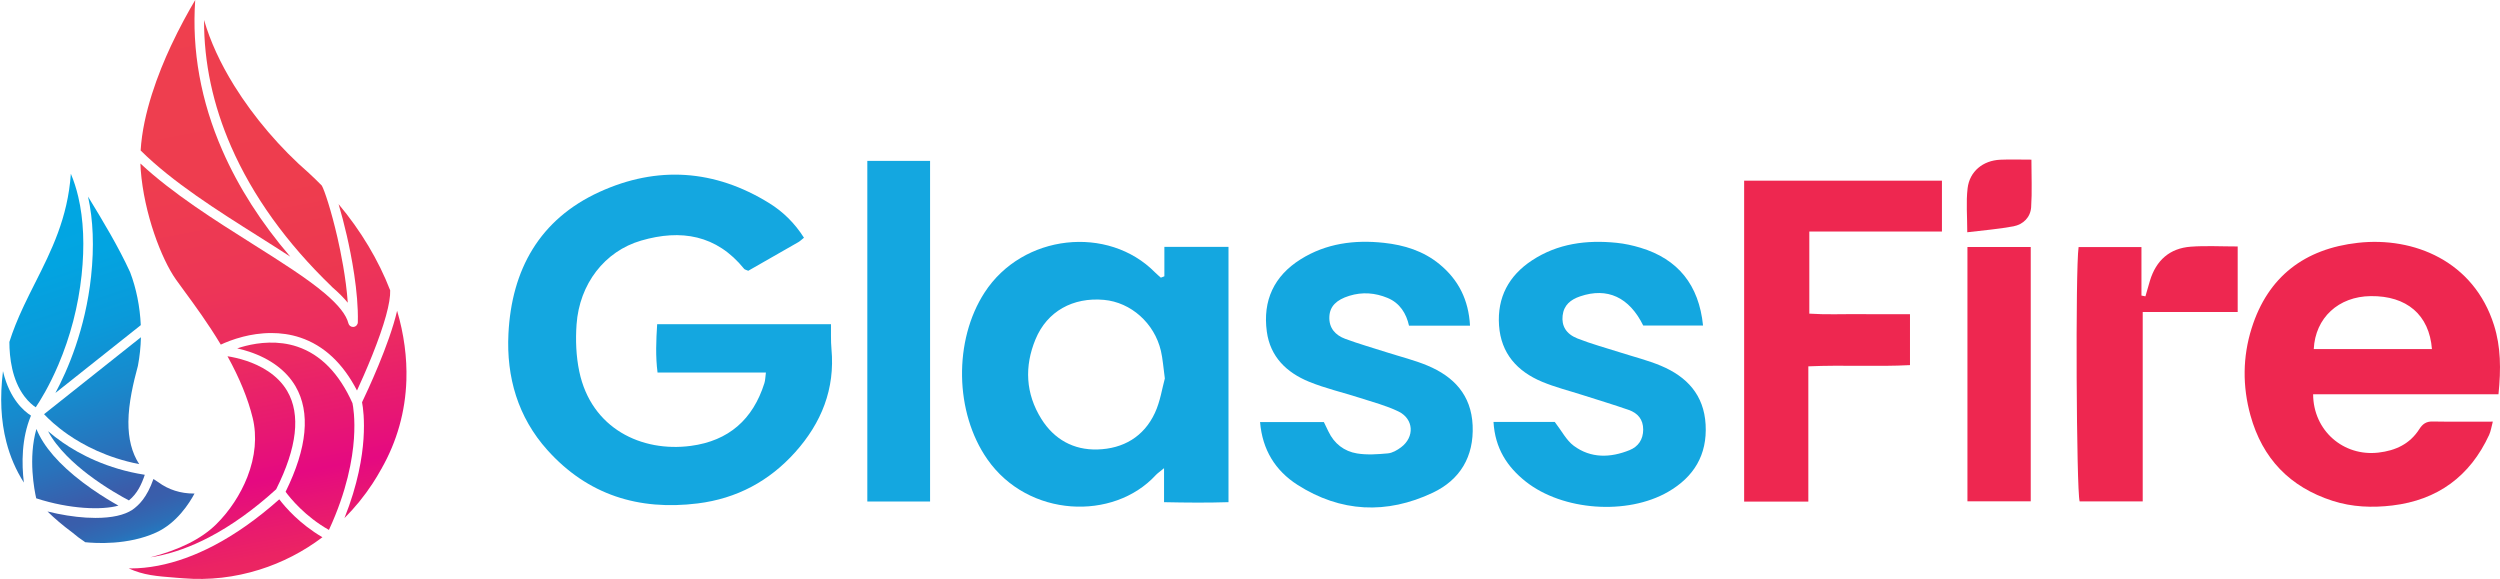
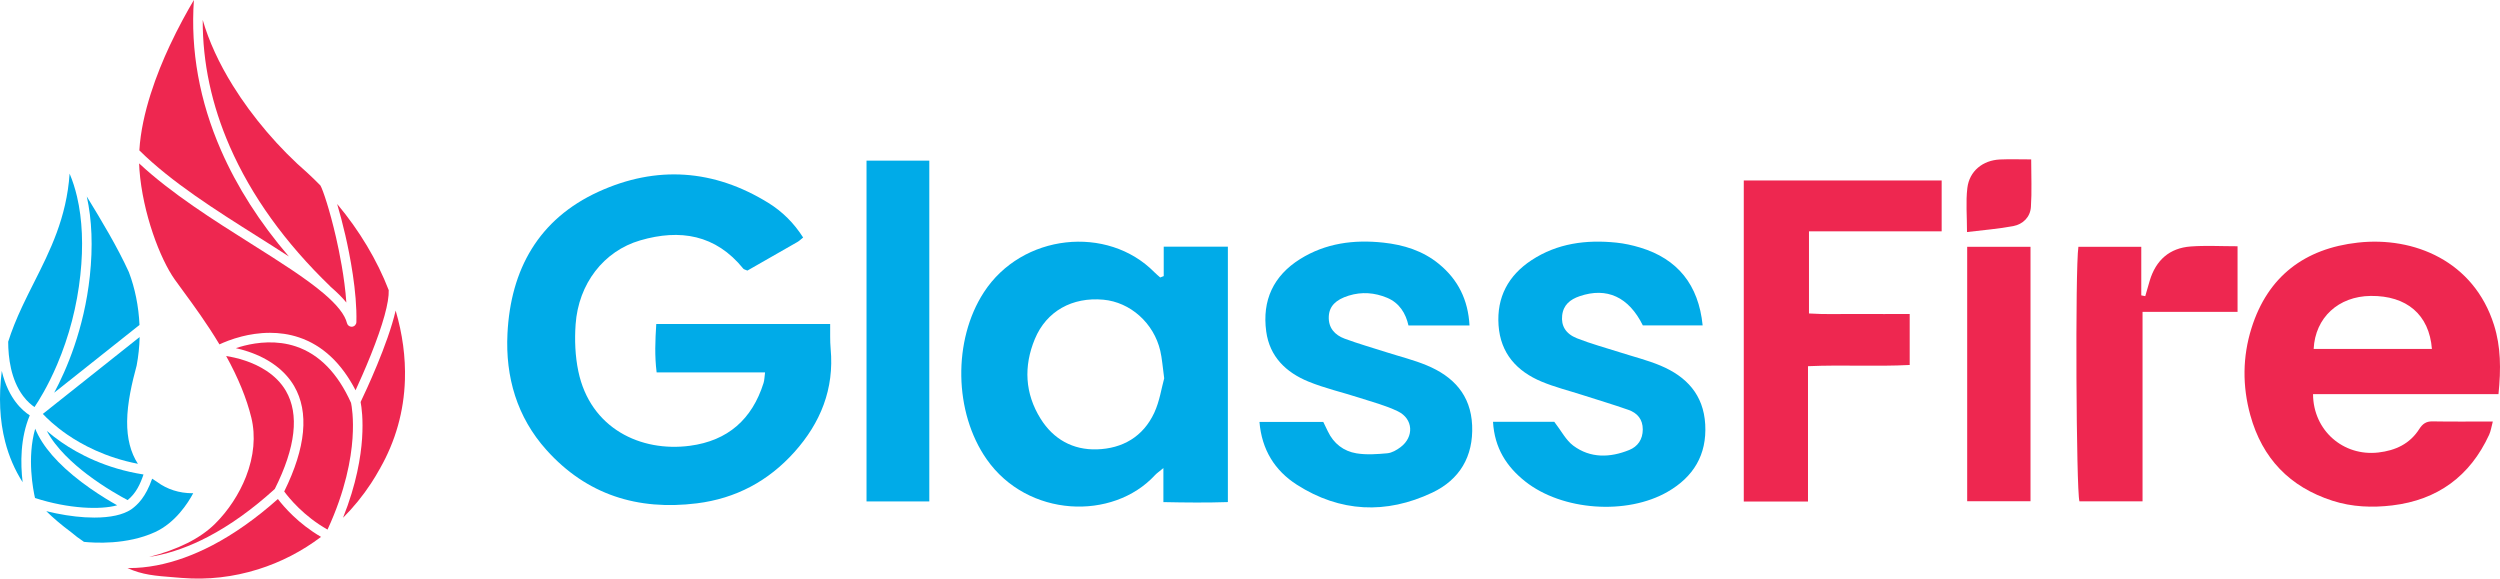
- <svg xmlns="http://www.w3.org/2000/svg" xmlns:xlink="http://www.w3.org/1999/xlink" id="Layer_2" data-name="Layer 2" viewBox="0 0 5206.36 1205.68">
-   <defs>
-     <style>
-       .cls-1 {
-         fill: url(#linear-gradient-13);
-       }
- 
-       .cls-2 {
-         fill: url(#linear-gradient-2);
-       }
- 
-       .cls-3 {
-         fill: url(#linear-gradient-10);
-       }
- 
-       .cls-4 {
-         fill: url(#linear-gradient-12);
-       }
- 
-       .cls-5 {
-         fill: url(#linear-gradient-4);
-       }
- 
-       .cls-6 {
-         fill: url(#linear-gradient-3);
-       }
- 
-       .cls-7 {
-         fill: url(#linear-gradient-5);
-       }
- 
-       .cls-8 {
-         fill: url(#linear-gradient-8);
-       }
- 
-       .cls-9 {
-         fill: url(#linear-gradient-14);
-       }
- 
-       .cls-10 {
-         fill: #ee2750;
-       }
- 
-       .cls-11 {
-         fill: url(#linear-gradient-7);
-       }
- 
-       .cls-12 {
-         fill: url(#linear-gradient-9);
-       }
- 
-       .cls-13 {
-         fill: url(#linear-gradient-11);
-       }
- 
-       .cls-14 {
-         fill: url(#linear-gradient-6);
-       }
- 
-       .cls-15 {
-         fill: #14a7e0;
-       }
- 
-       .cls-16 {
-         fill: url(#linear-gradient);
-       }
-     </style>
-     <linearGradient id="linear-gradient" x1="469.95" y1="-189.82" x2="776.46" y2="1399.49" gradientUnits="userSpaceOnUse">
-       <stop offset="0" stop-color="#ef404e" />
-       <stop offset=".36" stop-color="#ee3d4e" />
-       <stop offset=".51" stop-color="#ec3651" />
-       <stop offset=".63" stop-color="#e82a55" />
-       <stop offset=".73" stop-color="#e4185a" />
-       <stop offset=".73" stop-color="#e4185b" />
-       <stop offset=".79" stop-color="#e82459" />
-       <stop offset=".88" stop-color="#ec2d57" />
-       <stop offset="1" stop-color="#ee3157" />
-     </linearGradient>
-     <linearGradient id="linear-gradient-2" x1="335.32" y1="-163.85" x2="641.82" y2="1425.45" gradientUnits="userSpaceOnUse">
-       <stop offset="0" stop-color="#ef404e" />
-       <stop offset=".33" stop-color="#ee3d4f" />
-       <stop offset=".47" stop-color="#ed3656" />
-       <stop offset=".58" stop-color="#eb2a62" />
-       <stop offset=".67" stop-color="#e71872" />
-       <stop offset=".73" stop-color="#e50981" />
-       <stop offset=".77" stop-color="#e71574" />
-       <stop offset=".83" stop-color="#eb2463" />
-       <stop offset=".91" stop-color="#ed2e5a" />
-       <stop offset="1" stop-color="#ee3157" />
-     </linearGradient>
-     <linearGradient id="linear-gradient-3" x1="240.51" y1="-145.57" x2="547.02" y2="1443.73" xlink:href="#linear-gradient-2" />
-     <linearGradient id="linear-gradient-4" x1="566.67" y1="-208.47" x2="873.18" y2="1380.83" xlink:href="#linear-gradient-2" />
-     <linearGradient id="linear-gradient-5" x1="423.91" y1="-180.94" x2="730.42" y2="1408.36" xlink:href="#linear-gradient-2" />
-     <linearGradient id="linear-gradient-6" x1="428.05" y1="-181.74" x2="734.56" y2="1407.57" xlink:href="#linear-gradient-2" />
-     <linearGradient id="linear-gradient-7" x1="220.42" y1="-141.69" x2="526.92" y2="1447.61" xlink:href="#linear-gradient-2" />
-     <linearGradient id="linear-gradient-8" x1="53.23" y1="374.02" x2="329.51" y2="1183.59" gradientUnits="userSpaceOnUse">
-       <stop offset="0" stop-color="#00a8e4" />
-       <stop offset=".22" stop-color="#02a4e1" />
-       <stop offset=".39" stop-color="#0a9ada" />
-       <stop offset=".54" stop-color="#178acd" />
-       <stop offset=".69" stop-color="#2972bb" />
-       <stop offset=".8" stop-color="#3c5ba9" />
-       <stop offset=".84" stop-color="#385fac" />
-       <stop offset=".89" stop-color="#2d6db6" />
-       <stop offset=".94" stop-color="#1c83c8" />
-       <stop offset=".99" stop-color="#03a3e0" />
-       <stop offset="1" stop-color="#00a8e4" />
-     </linearGradient>
-     <linearGradient id="linear-gradient-9" x1="-118.69" y1="432.69" x2="157.59" y2="1242.26" xlink:href="#linear-gradient-8" />
-     <linearGradient id="linear-gradient-10" x1="11.36" y1="388.31" x2="287.64" y2="1197.88" xlink:href="#linear-gradient-8" />
-     <linearGradient id="linear-gradient-11" x1="24.53" y1="383.82" x2="300.81" y2="1193.38" xlink:href="#linear-gradient-8" />
-     <linearGradient id="linear-gradient-12" x1="81.3" y1="364.44" x2="357.58" y2="1174.01" xlink:href="#linear-gradient-8" />
-     <linearGradient id="linear-gradient-13" x1="25.72" y1="383.41" x2="302" y2="1192.98" xlink:href="#linear-gradient-8" />
-     <linearGradient id="linear-gradient-14" x1="-55.4" y1="411.1" x2="220.88" y2="1220.66" xlink:href="#linear-gradient-8" />
-   </defs>
+ <svg xmlns="http://www.w3.org/2000/svg" id="Layer_2" data-name="Layer 2" viewBox="0 0 5203.82 1204.32">
  <g>
-     <path class="cls-16" d="M690.42,596.41c.42.4.8.85,1.15,1.32,13.59,11.68,24.35,22.45,32.68,32.7-3.59-52.1-14.89-106.91-21.52-135.78-13.01-56.62-27.17-98.89-32.55-108.13-8.7-8.9-17.67-17.62-26.68-25.91-59.51-51.57-114.85-116.33-155.83-182.35-28.91-46.57-49.96-92.46-62.72-136.67-.36,88.6,18.56,177.18,56.34,263.59,44.94,102.79,115.3,200.77,209.14,291.23Z" />
-     <path class="cls-2" d="M536.96,491.41c23.61,14.88,46.17,29.1,67.52,43.09-60.39-70.33-107.93-144.71-141.43-221.35-44.85-102.58-63.83-207.87-56.48-313.15-13.9,23.43-32.51,56.83-50.57,95.53-26.23,56.22-58.41,139.53-63.12,217.85,66.99,66.38,161.06,125.68,244.09,178.02Z" />
-     <path class="cls-6" d="M325.3,1158.58c35.71-6.84,72.84-20.22,110.34-39.79,46.13-24.07,93.06-57.66,139.48-99.84,43.58-86.94,51.4-155.65,23.22-204.24-20.65-35.61-57.66-54.02-85.07-63.19-15.19-5.08-29.22-7.99-39.51-9.62,25.15,45.5,42.81,88.72,52.49,128.51,9.26,38.08,5.42,80.59-11.13,122.93-14.16,36.23-37.19,71.22-64.86,98.52-30.59,30.18-76.7,53.31-137.14,68.81,4.03-.61,8.09-1.3,12.18-2.09Z" />
-     <path class="cls-5" d="M753.97,837.71c1.95,10.15,5.75,36.38,3.04,76.51-2.48,36.67-11.45,94.35-39.67,164.72,21.7-21.65,41.26-45.67,58.25-71.54,6.61-10.05,12.93-20.55,18.79-31.22l2.24,1.1-2.16-1.23c32.32-56.82,49.77-118.8,51.86-184.23,1.51-47.23-4.99-95.85-19.32-144.66-16.13,69.99-62.57,168.78-73.02,190.55Z" />
-     <path class="cls-7" d="M384.46,606.95c20.78,28.31,49.14,66.93,75.36,110.73,8.91-4.21,25.31-11.13,46.52-16.53,15.91-4.05,36.25-7.59,58.71-7.59,19.09,0,39.71,2.55,60.47,9.52,48.99,16.44,88.65,53.5,117.94,110.18,7.43-16.09,19.83-43.66,31.86-73.69,25.37-63.37,38.24-110,37.24-134.93-24.16-62.59-61.19-124.43-107.46-179.56,5.9,19.78,11.84,42.45,17.04,65.11,9.31,40.5,24.68,117.86,23.05,181-.13,4.95-3.94,9.09-8.86,9.64-.36.04-.73.06-1.1.06-4.57,0-8.54-3.1-9.65-7.53-4.42-17.63-20.34-37.91-48.68-61.99-37.55-31.9-92.44-66.49-150.54-103.12-78.27-49.34-166.76-105.12-233.96-167.74.12,4.5.34,8.91.66,13.17,6.87,90.8,42.98,185.54,73.47,228.59,5.14,7.25,11.07,15.33,17.93,24.68Z" />
-     <path class="cls-14" d="M734.03,839.59c-27.57-61.69-66.17-101.26-114.74-117.6-40.46-13.61-80.84-8.42-107.6-1.67-5.92,1.49-11.84,3.23-17.71,5.18,8.59,1.94,17.02,4.28,25.18,6.99,44.15,14.69,77.47,39.64,96.36,72.15,31.39,54.03,24.4,127.89-20.76,219.54,9.59,13.03,40.47,51.36,90.24,79.41,37.76-81.41,49.18-148.12,52.09-189.9,2.95-42.45-1.9-68.64-3.05-74.09Z" />
-     <path class="cls-11" d="M581.6,1039.89c-45.44,40.43-91.43,72.9-136.75,96.54-39.22,20.46-78.18,34.49-115.8,41.69-19.58,3.75-38.68,5.65-56.77,5.65-1.41.01-2.81-.01-4.2-.03,31.18,14.16,56.79,16.15,99.78,19.49l.26.02c4.4.34,8.96.7,13.71,1.08h.12c53.35,4.32,106.71-1.74,158.55-18.01,47.19-14.81,91.24-37.52,130.97-67.52-47.29-27.52-77.55-62.77-89.87-78.9Z" />
-     <path class="cls-8" d="M91.74,862.57c8.68,9.25,25.54,25.59,50.6,42.87,30.2,20.84,80.02,48.05,147.54,61.08-15.23-23.32-22.79-52.97-22.47-88.24.36-39.38,10.22-81.01,19.83-116.54,3.68-19.38,5.78-39.34,6.23-59.42l-201.74,160.25Z" />
-     <path class="cls-12" d="M64.53,865.55c-7.81-5.01-18.73-13.7-29.47-27.93-9.47-12.54-21.56-33.45-28.85-64.69-6.68,54.8-4.36,103.16,7.02,147.45,7.86,30.59,19.82,58.35,36.44,84.55-4.71-39.35-4.99-92.16,14.85-139.38Z" />
-     <path class="cls-3" d="M100.03,897.95c19.25,36.39,55.39,68.71,83.62,90.21,36.78,28,72.65,47.6,84.83,53.98,17.83-14.54,26.55-34.08,33.04-53.38-78.63-12.26-136.33-43.28-171.03-67.31-10.77-7.46-20.98-15.33-30.46-23.5Z" />
-     <path class="cls-13" d="M50.57,825.13c9.03,12.09,18.19,19.34,23.82,23.09,8.63-12.74,27.9-43.35,47.08-88.4,25.23-59.25,41.54-122.08,48.46-186.74,6.52-60.86,4.18-115.79-6.94-163.27-4.01-17.12-9.19-33.21-15.44-47.97-6.35,92.25-40.75,160.5-74.05,226.58-7.98,15.83-16.23,32.2-23.94,48.61v.47l-.42.42c-12.93,27.6-22.34,51.19-29.59,74.17.04,32.76,5.47,78.83,31.01,113.03Z" />
-     <path class="cls-4" d="M183.32,409.38c10.82,48.7,12.98,104.46,6.41,165.81-11.89,111.03-49.39,196.63-74.34,243.16l177.79-141.22c-1.72-38.55-9.38-76.64-22.19-110.23-24.09-52.57-56.11-105.8-87.68-157.53Z" />
-     <path class="cls-1" d="M405.12,1027.82c-.57,0-1.14.01-1.71.01-27.24,0-52.62-8.09-73.42-23.4-3.58-2.13-7.08-4.44-10.45-6.9-13.55,38.65-30.33,54.45-43.54,63.92-.12.09-.23.16-.34.23-17.07,11.21-42.89,16.89-76.74,16.89-6.32,0-12.94-.21-19.66-.62-25.13-1.53-53.35-6.03-80.38-12.79,15.03,14.77,31.95,29.09,51.48,43.58h0c.14.11.28.22.42.34,10.97,9.11,13.79,11.23,25.13,18.93.5.34.96.72,1.39,1.14,21.02,2.23,89.31,6.68,148.23-20.33,42.5-19.48,68.71-60.66,79.57-81.01Z" />
-     <path class="cls-9" d="M246.66,1052.95c-3.64-2.04-7.34-4.15-11.04-6.31-15.59-9.11-39.24-23.82-63.4-42.17-49.21-37.35-81.6-74.7-96.39-111.14-17.46,60.9-4.15,128.01-.4,144.43,70.13,22.79,137.28,24.85,171.22,15.19Z" />
+     <path d="M687.15,595.74c.42.4.8.84,1.15,1.32,13.58,11.67,24.33,22.42,32.64,32.66-3.58-52.04-14.87-106.79-21.5-135.63-13-56.55-27.14-98.78-32.51-108.01-8.69-8.89-17.65-17.6-26.65-25.89-59.44-51.51-114.72-116.19-155.66-182.14-28.88-46.52-49.9-92.36-62.65-136.52-.36,88.5,18.54,176.98,56.27,263.29,44.89,102.67,115.17,200.54,208.9,290.91Z" fill="#ee2750" />
+     <path d="M533.86,490.85c23.58,14.87,46.11,29.07,67.44,43.04-60.32-70.25-107.81-144.55-141.27-221.1-44.79-102.46-63.76-207.64-56.42-312.8-13.88,23.4-32.48,56.77-50.51,95.42-26.2,56.16-58.34,139.38-63.05,217.61,66.92,66.31,160.88,125.54,243.81,177.82Z" fill="#ee2750" />
+     <path d="M322.45,1157.27c35.67-6.83,72.75-20.2,110.21-39.75,46.08-24.04,92.95-57.59,139.32-99.73,43.54-86.84,51.34-155.48,23.2-204.01-20.63-35.57-57.59-53.96-84.97-63.12-15.17-5.08-29.19-7.98-39.47-9.61,25.13,45.45,42.76,88.62,52.43,128.37,9.25,38.04,5.41,80.5-11.11,122.79-14.14,36.19-37.15,71.14-64.79,98.41-30.55,30.14-76.62,53.25-136.98,68.73,4.03-.61,8.09-1.3,12.16-2.08Z" fill="#ee2750" />
+     <path d="M750.63,836.77c1.95,10.14,5.74,36.34,3.03,76.42-2.48,36.63-11.43,94.24-39.62,164.54,21.68-21.63,41.21-45.62,58.18-71.46,6.6-10.04,12.92-20.53,18.77-31.18l2.23,1.1-2.16-1.23c32.29-56.75,49.72-118.67,51.8-184.02,1.51-47.18-4.98-95.74-19.3-144.5-16.11,69.91-62.5,168.59-72.94,190.33Z" fill="#ee2750" />
+     <path d="M381.53,606.26c20.76,28.28,49.08,66.85,75.27,110.6,8.9-4.2,25.28-11.12,46.46-16.51,15.89-4.04,36.21-7.58,58.64-7.58,19.07,0,39.67,2.55,60.4,9.51,48.94,16.42,88.55,53.44,117.81,110.06,7.43-16.08,19.81-43.61,31.82-73.61,25.35-63.3,38.2-109.88,37.2-134.77-24.13-62.52-61.12-124.29-107.34-179.36,5.89,19.76,11.82,42.4,17.03,65.04,9.3,40.45,24.65,117.73,23.02,180.8-.13,4.95-3.93,9.08-8.85,9.63-.36.04-.73.06-1.1.06-4.56,0-8.53-3.1-9.64-7.53-4.41-17.61-20.32-37.87-48.62-61.92-37.51-31.86-92.33-66.42-150.37-103.01-78.18-49.29-166.57-105-233.69-167.55.12,4.5.34,8.9.66,13.16,6.87,90.7,42.94,185.33,73.39,228.33,5.13,7.25,11.06,15.31,17.91,24.65Z" fill="#ee2750" />
+     <path d="M730.72,838.65c-27.54-61.62-66.1-101.15-114.61-117.47-40.41-13.6-80.75-8.41-107.48-1.67-5.91,1.49-11.83,3.23-17.69,5.18,8.58,1.94,17,4.28,25.15,6.99,44.1,14.67,77.38,39.59,96.25,72.07,31.35,53.97,24.37,127.75-20.74,219.29,9.58,13.01,40.42,51.3,90.14,79.32,37.72-81.31,49.13-147.95,52.03-189.69,2.95-42.4-1.9-68.57-3.05-74.01Z" fill="#ee2750" />
+     <path d="M578.45,1038.72c-45.39,40.38-91.33,72.82-136.59,96.44-39.18,20.44-78.09,34.45-115.67,41.65-19.56,3.74-38.63,5.64-56.7,5.64-1.41.01-2.8-.01-4.2-.03,31.14,14.14,56.72,16.13,99.67,19.47l.26.02c4.4.34,8.95.7,13.69,1.08h.12c53.29,4.32,106.59-1.74,158.38-17.99,47.14-14.8,91.13-37.48,130.82-67.45-47.23-27.49-77.47-62.7-89.77-78.81Z" fill="#ee2750" />
+     <path d="M89.15,861.59c8.67,9.24,25.51,25.56,50.54,42.82,30.17,20.81,79.93,47.99,147.38,61.01-15.22-23.29-22.76-52.91-22.44-88.14.36-39.34,10.21-80.91,19.81-116.41,3.68-19.36,5.77-39.3,6.23-59.35l-201.51,160.06Z" fill="#00abe8" />
+     <path d="M61.96,864.58c-7.8-5-18.71-13.69-29.43-27.89-9.46-12.53-21.53-33.41-28.82-64.62-6.67,54.73-4.36,103.04,7.02,147.28,7.85,30.55,19.8,58.29,36.4,84.46-4.7-39.31-4.99-92.05,14.83-139.22Z" fill="#00abe8" />
+     <path d="M97.43,896.94c19.23,36.35,55.33,68.64,83.53,90.11,36.74,27.97,72.57,47.55,84.73,53.92,17.81-14.52,26.52-34.04,33-53.32-78.55-12.24-136.18-43.23-170.84-67.23-10.76-7.45-20.95-15.31-30.43-23.47Z" fill="#00abe8" />
+     <path d="M48.02,824.2c9.02,12.08,18.17,19.32,23.8,23.06,8.62-12.73,27.86-43.3,47.03-88.3,25.21-59.18,41.49-121.94,48.41-186.53,6.51-60.79,4.18-115.66-6.93-163.08-4-17.1-9.18-33.17-15.42-47.92-6.34,92.14-40.7,160.32-73.97,226.32-7.97,15.81-16.21,32.16-23.91,48.56v.47l-.42.42c-12.91,27.57-22.32,51.13-29.56,74.09.04,32.73,5.46,78.74,30.98,112.9Z" fill="#00abe8" />
+     <path d="M180.62,408.92c10.81,48.65,12.97,104.34,6.4,165.63-11.88,110.9-49.33,196.41-74.25,242.89l177.59-141.06c-1.71-38.51-9.37-76.55-22.16-110.1-24.06-52.51-56.05-105.68-87.58-157.35Z" fill="#00abe8" />
+     <path d="M402.18,1026.66c-.57,0-1.14.01-1.71.01-27.21,0-52.56-8.08-73.33-23.38-3.58-2.13-7.08-4.44-10.44-6.89-13.54,38.6-30.3,54.39-43.49,63.85-.12.09-.23.16-.33.23-17.05,11.2-42.84,16.87-76.65,16.87-6.32,0-12.92-.21-19.63-.61-25.11-1.52-53.29-6.02-80.29-12.77,15.01,14.76,31.91,29.06,51.42,43.54h0c.14.11.28.22.42.33,10.96,9.1,13.77,11.22,25.1,18.91.5.34.96.72,1.39,1.14,21,2.23,89.21,6.67,148.06-20.31,42.46-19.46,68.64-60.59,79.48-80.92Z" fill="#00abe8" />
+     <path d="M243.9,1051.76c-3.64-2.03-7.33-4.14-11.02-6.3-15.57-9.1-39.19-23.8-63.33-42.12-49.15-37.31-81.5-74.62-96.28-111.01-17.44,60.83-4.15,127.86-.4,144.26,70.05,22.76,137.13,24.83,171.03,15.17Z" fill="#00abe8" />
  </g>
  <g>
-     <path class="cls-10" d="M5203.19,821.09h-386c.37,75.87,63.17,129.92,135.98,121.47,35.7-4.14,65.48-17.93,85.22-48.97,6.64-10.44,14.12-16.03,27.31-15.79,40.75.72,81.52.26,125.7.26-2.99,11.01-4.12,19.87-7.68,27.6-39.78,86.36-107.52,135.76-201.5,147.02-41.65,4.99-83.81,3.45-124.59-9.71-88.98-28.7-146.08-88-170.98-178.04-16.75-60.58-16.26-121.64,2.43-181.21,33.86-107.91,110.89-165.71,221.4-178.05,116.72-13.03,241.42,38.29,283.4,171.52,14.26,45.26,14.66,91.29,9.31,143.89ZM5064.62,726.98c-5.56-71.56-52.66-111.11-127.38-110.32-67.1.71-115.58,45.11-118.74,110.32h246.11Z" />
-     <path class="cls-10" d="M3765.93,1044.58h-133.67V376.31h411.91v105.88h-276.19v170.98c33.91,2.3,68.63.79,103.22,1.06,34.85.27,69.71.06,106.42.06v106.08c-68.83,3.64-138.54-.63-211.69,2.55v281.66Z" />
-     <path class="cls-10" d="M4660.08,513.28v136.52h-197.77v394.36h-131.39c-6.74-22.89-8.98-483.45-2.16-529.7h130.91v101.05c2.76.54,5.52,1.09,8.28,1.63,3.11-10.82,6.09-21.68,9.36-32.45,12.84-42.36,40.97-67.75,85.31-70.98,31.32-2.28,62.95-.44,97.47-.44Z" />
-     <path class="cls-10" d="M4097.28,1044.01v-529.61h131.81v529.61h-131.81Z" />
-     <path class="cls-10" d="M4096.92,483.68c0-33.37-2.7-62.83.69-91.56,4.17-35.35,32.13-57.87,68.02-59.49,20.23-.91,40.54-.16,64.88-.16,0,34.41,1.6,66.89-.57,99.11-1.42,21.02-16.55,35.9-36.85,39.75-30.75,5.83-62.15,8.18-96.17,12.36Z" />
+     <path d="M5200.66,820.41h-386c.37,75.87,63.17,129.92,135.98,121.47,35.7-4.14,65.48-17.93,85.22-48.97,6.64-10.44,14.12-16.03,27.31-15.79,40.75.72,81.52.26,125.7.26-2.99,11.01-4.12,19.87-7.68,27.6-39.78,86.36-107.52,135.76-201.5,147.02-41.65,4.99-83.81,3.45-124.59-9.71-88.98-28.7-146.08-88-170.98-178.04-16.75-60.58-16.26-121.64,2.43-181.21,33.86-107.91,110.89-165.71,221.4-178.05,116.72-13.03,241.42,38.29,283.4,171.52,14.26,45.26,14.66,91.29,9.31,143.89ZM5062.08,726.3c-5.56-71.56-52.66-111.11-127.38-110.32-67.1.71-115.58,45.11-118.74,110.32h246.11Z" fill="#ee2750" />
+     <path d="M3763.39,1043.9h-133.67V375.63h411.91v105.88h-276.19v170.98c33.91,2.3,68.63.79,103.22,1.06,34.85.27,69.71.06,106.42.06v106.08c-68.83,3.64-138.54-.63-211.69,2.55v281.66Z" fill="#ee2750" />
+     <path d="M4657.54,512.6v136.52h-197.77v394.36h-131.39c-6.74-22.89-8.98-483.45-2.16-529.7h130.91v101.05c2.76.54,5.52,1.09,8.28,1.63,3.11-10.82,6.09-21.68,9.36-32.45,12.84-42.36,40.97-67.75,85.31-70.98,31.32-2.28,62.95-.44,97.47-.44Z" fill="#ee2750" />
+     <path d="M4094.75,1043.33v-529.61h131.81v529.61h-131.81Z" fill="#ee2750" />
+     <path d="M4094.38,483c0-33.37-2.7-62.83.69-91.56,4.17-35.35,32.13-57.87,68.02-59.49,20.23-.91,40.54-.16,64.88-.16,0,34.41,1.6,66.89-.57,99.11-1.42,21.02-16.55,35.9-36.85,39.75-30.75,5.83-62.15,8.18-96.17,12.36Z" fill="#ee2750" />
  </g>
  <g>
-     <path class="cls-15" d="M1674.3,495.07c-4.87,3.87-7.98,7.04-11.68,9.18-35.21,20.26-70.51,40.35-104.35,59.66-4.55-2.04-7.26-2.4-8.5-3.93-57.42-71.04-131.78-83.06-214.57-58.95-76,22.13-128.55,90.27-134.5,174.73-2.28,32.39-.98,66.16,5.67,97.84,25.01,119.23,130.27,168.52,232.26,154.97,79.13-10.52,129.42-55.16,153.23-130.54,1.95-6.18,1.92-12.99,3.17-22.2h-225.68c-4.33-34.25-2.94-66.31-.77-100.74h361.98c.26,16.62-.61,34.29,1,51.74,7.69,83.26-20.98,154-75.46,214.82-54.13,60.41-121.8,96.64-203.04,106.75-123.07,15.31-229.32-17.76-313.06-111.08-61.46-68.49-85.6-151.88-81.16-242.1,6.58-133.7,64.93-238.56,189.57-295.5,120.47-55.03,240.3-46.89,353.84,23.53,28.85,17.89,52.9,41.68,72.07,71.85Z" />
-     <path class="cls-15" d="M2424.86,575.39v-61.3h133.54v531.69c-43.39,1.41-86.78,1.06-134.22.04v-70.83c-9.45,7.86-13.85,10.74-17.31,14.5-87.88,95.42-265.51,88.9-350.62-32.94-68.11-97.5-70.56-247.61-5.81-347.39,79.39-122.36,257.53-140.65,354.97-41.85,3.82,3.87,8.07,7.3,12.13,10.94,2.44-.95,4.89-1.91,7.33-2.86ZM2425.85,788.21c-3.3-23.88-4.33-40.98-8.18-57.43-13.53-57.86-62.48-101.19-118.62-106.29-64.4-5.84-118.33,23.67-142.49,81.92-23.48,56.62-20.85,113.32,12.15,166.06,26.63,42.56,67.07,65.03,116.92,63.57,53.62-1.58,96.48-26.5,119.54-76.17,11.18-24.09,15.09-51.56,20.66-71.65Z" />
-     <path class="cls-15" d="M3110.32,878.67h127.51c14.6,18.85,24.15,38.24,39.59,49.7,35.73,26.52,76.51,25.12,116.34,9.01,17.81-7.2,28.21-22.02,28.27-42.71.06-21.23-11.38-34.37-29.9-40.86-31.99-11.21-64.52-20.91-96.81-31.28-27.99-8.98-56.74-16.14-83.76-27.42-51.84-21.65-85.71-58.95-89.75-117.43-4.03-58.45,20.4-103.69,68.68-135.44,53.58-35.23,113.72-42.92,176.14-36.57,16.78,1.71,33.61,5.39,49.79,10.27,78.18,23.57,121.8,77.69,130.23,162.02h-124.53c-29.2-59.14-74.87-80.06-131.48-60.76-19.81,6.76-33.95,18.12-36.41,40.12-2.35,20.99,6.78,37.99,30.8,47.52,29.35,11.63,60.08,19.78,90.2,29.46,27.99,8.99,56.78,16.1,83.77,27.44,53.92,22.66,89.56,60.56,93.02,122.42,3.55,63.37-24.6,109.27-78.22,140.17-85.11,49.06-219.51,39.33-296.31-21.39-38.79-30.66-64.06-69.48-67.2-124.27Z" />
-     <path class="cls-15" d="M2624.13,878.93h132.86c2.82,5.82,6.22,12.69,9.5,19.62,12.06,25.47,32.88,41.41,59.64,45.77,20.89,3.4,42.91,1.8,64.2-.15,9.48-.87,19.4-6.67,27.35-12.6,28.67-21.39,26.81-59.11-5.42-74.71-25.25-12.22-52.99-19.44-79.86-28.13-35.5-11.48-72.24-19.77-106.62-33.9-46.32-19.03-80.46-51.68-87.57-104.21-8.77-64.76,14.97-115.88,70.43-150.63,53.13-33.29,112.17-40.9,173.37-34.28,42.31,4.58,82.11,16.81,115.74,44.42,39.8,32.67,60.72,74.56,63.62,128.06h-127.06c-5.56-25.17-18.95-47.12-44.64-57.75-25.75-10.65-52.52-12.87-79.76-4.38-26.76,8.34-40.42,21.8-41.46,43.21-1.16,23.86,12.47,38.76,33.01,46.36,28.59,10.59,58.01,18.96,87.08,28.27,27.99,8.96,56.78,16,83.82,27.25,55.21,22.96,91.72,61.43,94.48,124.87,2.82,64.92-26.1,113.17-83.15,140.15-95.82,45.31-191.67,41.05-281.72-16.55-45.88-29.35-73.06-72.83-77.83-130.69Z" />
-     <path class="cls-15" d="M1806.23,335.05h130.68v709.36h-130.68V335.05Z" />
+     <path d="M1671.76,494.39c-4.87,3.87-7.98,7.04-11.68,9.18-35.21,20.26-70.51,40.35-104.35,59.66-4.55-2.04-7.26-2.4-8.5-3.93-57.42-71.04-131.78-83.06-214.57-58.95-76,22.13-128.55,90.27-134.5,174.73-2.28,32.39-.98,66.16,5.67,97.84,25.01,119.23,130.27,168.52,232.26,154.97,79.13-10.52,129.42-55.16,153.23-130.54,1.95-6.18,1.92-12.99,3.17-22.2h-225.68c-4.33-34.25-2.94-66.31-.77-100.74h361.98c.26,16.62-.61,34.29,1,51.74,7.69,83.26-20.98,154-75.46,214.82-54.13,60.41-121.8,96.64-203.04,106.75-123.07,15.31-229.32-17.76-313.06-111.08-61.46-68.49-85.6-151.88-81.16-242.1,6.58-133.7,64.93-238.56,189.57-295.5,120.47-55.03,240.3-46.89,353.84,23.53,28.85,17.89,52.9,41.68,72.07,71.85Z" fill="#00abe8" />
+     <path d="M2422.32,574.71v-61.3h133.54v531.69c-43.39,1.41-86.78,1.06-134.22.04v-70.83c-9.45,7.86-13.85,10.74-17.31,14.5-87.88,95.42-265.51,88.9-350.62-32.94-68.11-97.5-70.56-247.61-5.81-347.39,79.39-122.36,257.53-140.65,354.97-41.85,3.82,3.87,8.07,7.3,12.13,10.94,2.44-.95,4.89-1.91,7.33-2.86ZM2423.31,787.53c-3.3-23.88-4.33-40.98-8.18-57.43-13.53-57.86-62.48-101.19-118.62-106.29-64.4-5.84-118.33,23.67-142.49,81.92-23.48,56.62-20.85,113.32,12.15,166.06,26.63,42.56,67.07,65.03,116.92,63.57,53.62-1.58,96.48-26.5,119.54-76.17,11.18-24.09,15.09-51.56,20.66-71.65Z" fill="#00abe8" />
+     <path d="M3107.78,877.99h127.51c14.6,18.85,24.15,38.24,39.59,49.7,35.73,26.52,76.51,25.12,116.34,9.01,17.81-7.2,28.21-22.02,28.27-42.71.06-21.23-11.38-34.37-29.9-40.86-31.99-11.21-64.52-20.91-96.81-31.28-27.99-8.98-56.74-16.14-83.76-27.42-51.84-21.65-85.71-58.95-89.75-117.43-4.03-58.45,20.4-103.69,68.68-135.44,53.58-35.23,113.72-42.92,176.14-36.57,16.78,1.71,33.61,5.39,49.79,10.27,78.18,23.57,121.8,77.69,130.23,162.02h-124.53c-29.2-59.14-74.87-80.06-131.48-60.76-19.81,6.76-33.95,18.12-36.41,40.12-2.35,20.99,6.78,37.99,30.8,47.52,29.35,11.63,60.08,19.78,90.2,29.46,27.99,8.99,56.78,16.1,83.77,27.44,53.92,22.66,89.56,60.56,93.02,122.42,3.55,63.37-24.6,109.27-78.22,140.17-85.11,49.06-219.51,39.33-296.31-21.39-38.79-30.66-64.06-69.48-67.2-124.27Z" fill="#00abe8" />
+     <path d="M2621.59,878.25h132.86c2.82,5.82,6.22,12.69,9.5,19.62,12.06,25.47,32.88,41.41,59.64,45.77,20.89,3.4,42.91,1.8,64.2-.15,9.48-.87,19.4-6.67,27.35-12.6,28.67-21.39,26.81-59.11-5.42-74.71-25.25-12.22-52.99-19.44-79.86-28.13-35.5-11.48-72.24-19.77-106.62-33.9-46.32-19.03-80.46-51.68-87.57-104.21-8.77-64.76,14.97-115.88,70.43-150.63,53.13-33.29,112.17-40.9,173.37-34.28,42.31,4.58,82.11,16.81,115.74,44.42,39.8,32.67,60.72,74.56,63.62,128.06h-127.06c-5.56-25.17-18.95-47.12-44.64-57.75-25.75-10.65-52.52-12.87-79.76-4.38-26.76,8.34-40.42,21.8-41.46,43.21-1.16,23.86,12.47,38.76,33.01,46.36,28.59,10.59,58.01,18.96,87.08,28.27,27.99,8.96,56.78,16,83.82,27.25,55.21,22.96,91.72,61.43,94.48,124.87,2.82,64.92-26.1,113.17-83.15,140.15-95.82,45.31-191.67,41.05-281.72-16.55-45.88-29.35-73.06-72.83-77.83-130.69Z" fill="#00abe8" />
+     <path d="M1803.69,334.37h130.68v709.36h-130.68V334.37Z" fill="#00abe8" />
  </g>
</svg>
